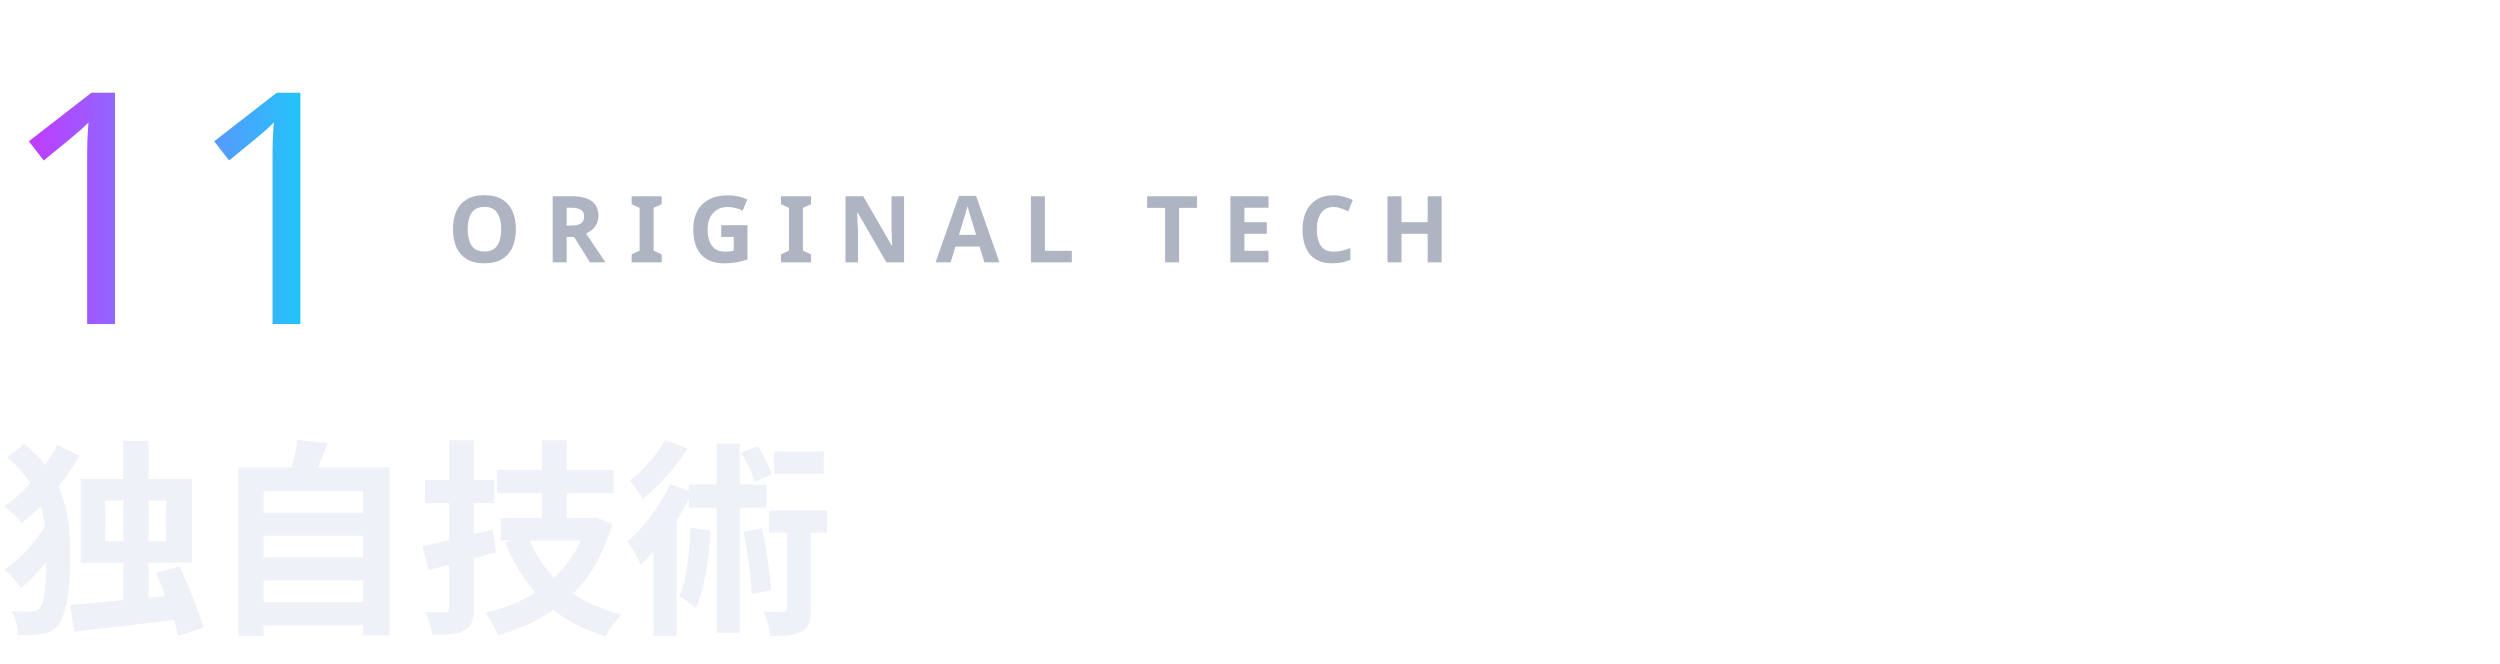
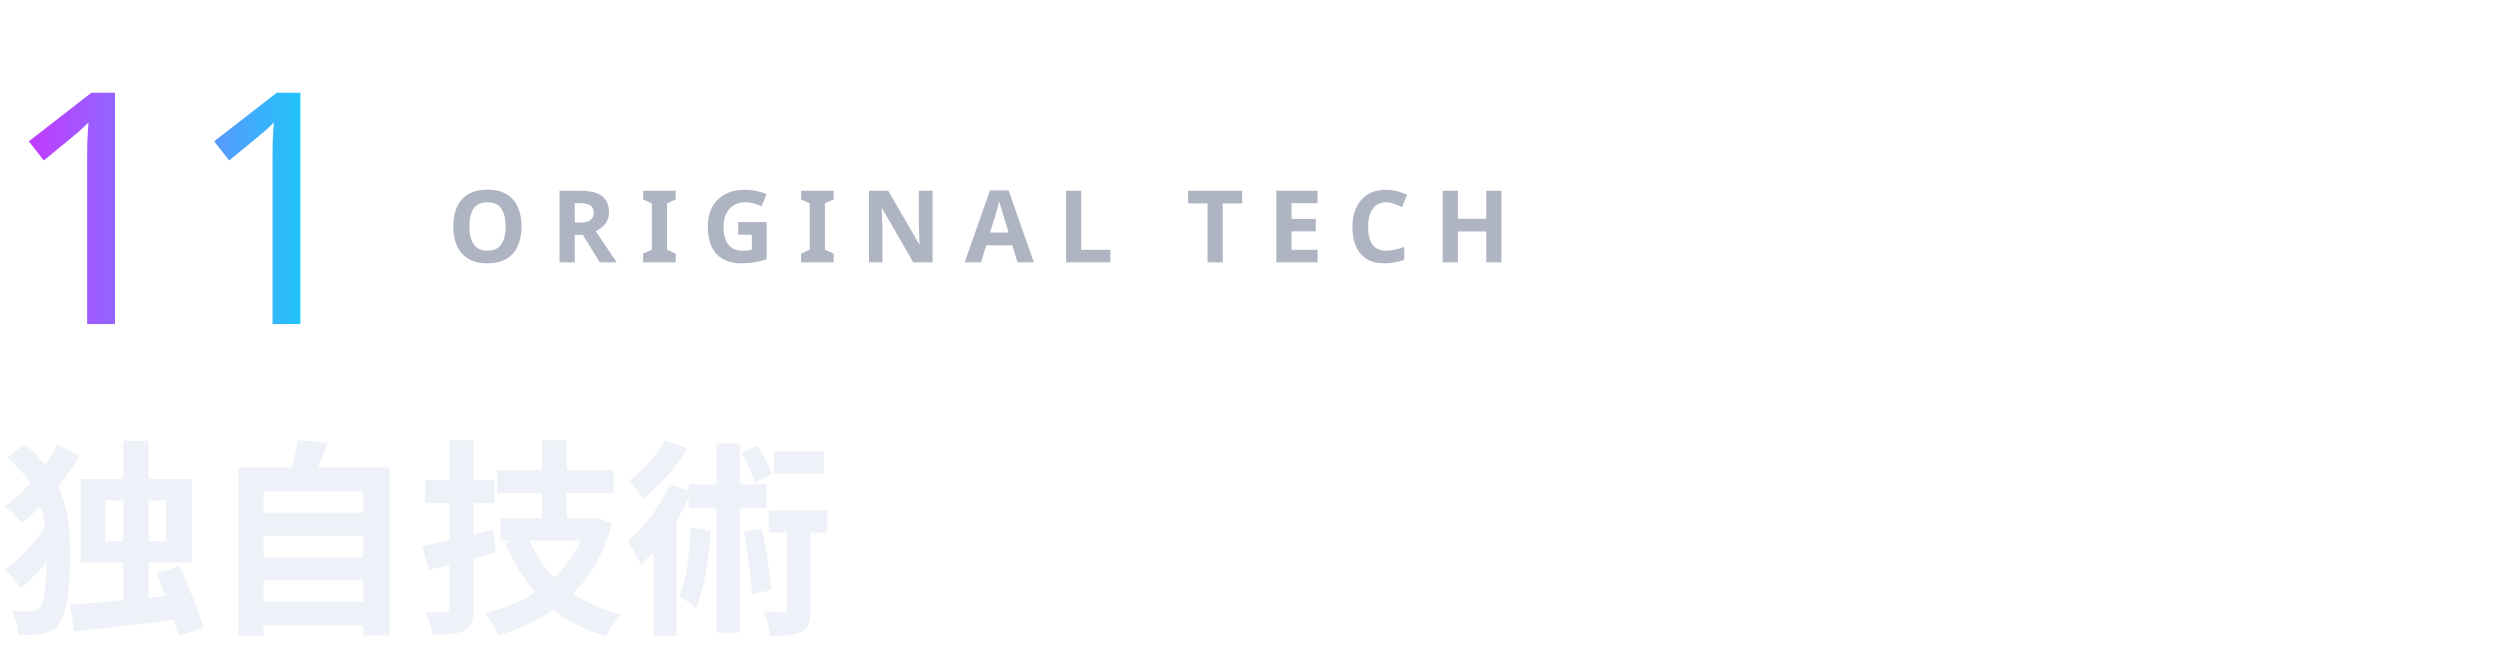
<svg xmlns="http://www.w3.org/2000/svg" viewBox="0 0 324 86" width="324" height="86" role="img">
  <defs>
    <filter id="glow" x="-30%" y="-30%" width="160%" height="160%">
      <feGaussianBlur stdDeviation="1.6" result="b" />
      <feMerge>
        <feMergeNode in="b" />
        <feMergeNode in="SourceGraphic" />
      </feMerge>
    </filter>
    <linearGradient id="brand" x1="0" y1="0" x2="1" y2="0">
      <stop offset="0" stop-color="#C03BFF" />
      <stop offset=".55" stop-color="#6F86FF" />
      <stop offset="1" stop-color="#22C4FA" />
    </linearGradient>
    <linearGradient id="bg" x1="0" y1="0" x2="1" y2="1">
      <stop offset="0" stop-color="#141827" />
      <stop offset="1" stop-color="#231B35" />
    </linearGradient>
    <style>
.jp{font-family:'Hiragino Sans','Hiragino Kaku Gothic ProN','Yu Gothic UI','Yu Gothic','Meiryo','Noto Sans JP','Noto Sans CJK JP',sans-serif}
.disp{font-family:Impact,Haettenschweiler,'Anton','Arial Narrow Bold','Arial Black',sans-serif}
.gh{font-family:-apple-system,BlinkMacSystemFont,'Segoe UI','Noto Sans',Helvetica,Arial,sans-serif}
.rnd{font-family:RcRounded,'Hiragino Maru Gothic ProN','Yu Gothic UI','Noto Sans JP',sans-serif}
.hand{font-family:RcHand,'Hiragino Maru Gothic ProN','Yu Gothic UI','Noto Sans JP',sans-serif}
.mono{font-family:ui-monospace,SFMono-Regular,'Cascadia Mono',Consolas,'Liberation Mono',monospace}

@keyframes bob{0%,100%{transform:translateY(0)}50%{transform:translateY(-5px)}}
@keyframes blink{0%,90%,100%{transform:scaleY(1)}94%{transform:scaleY(.12)}}
@keyframes flow{to{stroke-dashoffset:-28}}
@keyframes pulse{0%,100%{opacity:.55}50%{opacity:1}}
.bob{animation:bob 2.6s ease-in-out infinite}
.eyes{transform-box:fill-box;transform-origin:center;animation:blink 4.8s infinite}
.flow{stroke-dasharray:6 8;animation:flow 1.1s linear infinite}
.pulse{animation:pulse 2.4s ease-in-out infinite}
@media (prefers-reduced-motion:reduce){.bob,.eyes,.flow,.pulse{animation:none}}
</style>
  </defs>
  <text x="0" y="42" class="disp" font-size="42" font-weight="400" fill="url(#brand)" text-anchor="start" textLength="44" lengthAdjust="spacingAndGlyphs">11</text>
-   <text x="58" y="34" class="gh" font-size="12" font-weight="600" fill="#AEB4C2" text-anchor="start" letter-spacing="3">ORIGINAL TECH</text>
+   <text x="58" y="34" class="gh" font-size="13" font-weight="600" fill="#AEB4C2" text-anchor="start" letter-spacing="3">ORIGINAL TECH</text>
  <text x="0" y="80" class="gh" font-size="27" font-weight="600" fill="#EEF1F7" text-anchor="start">独自技術</text>
</svg>
